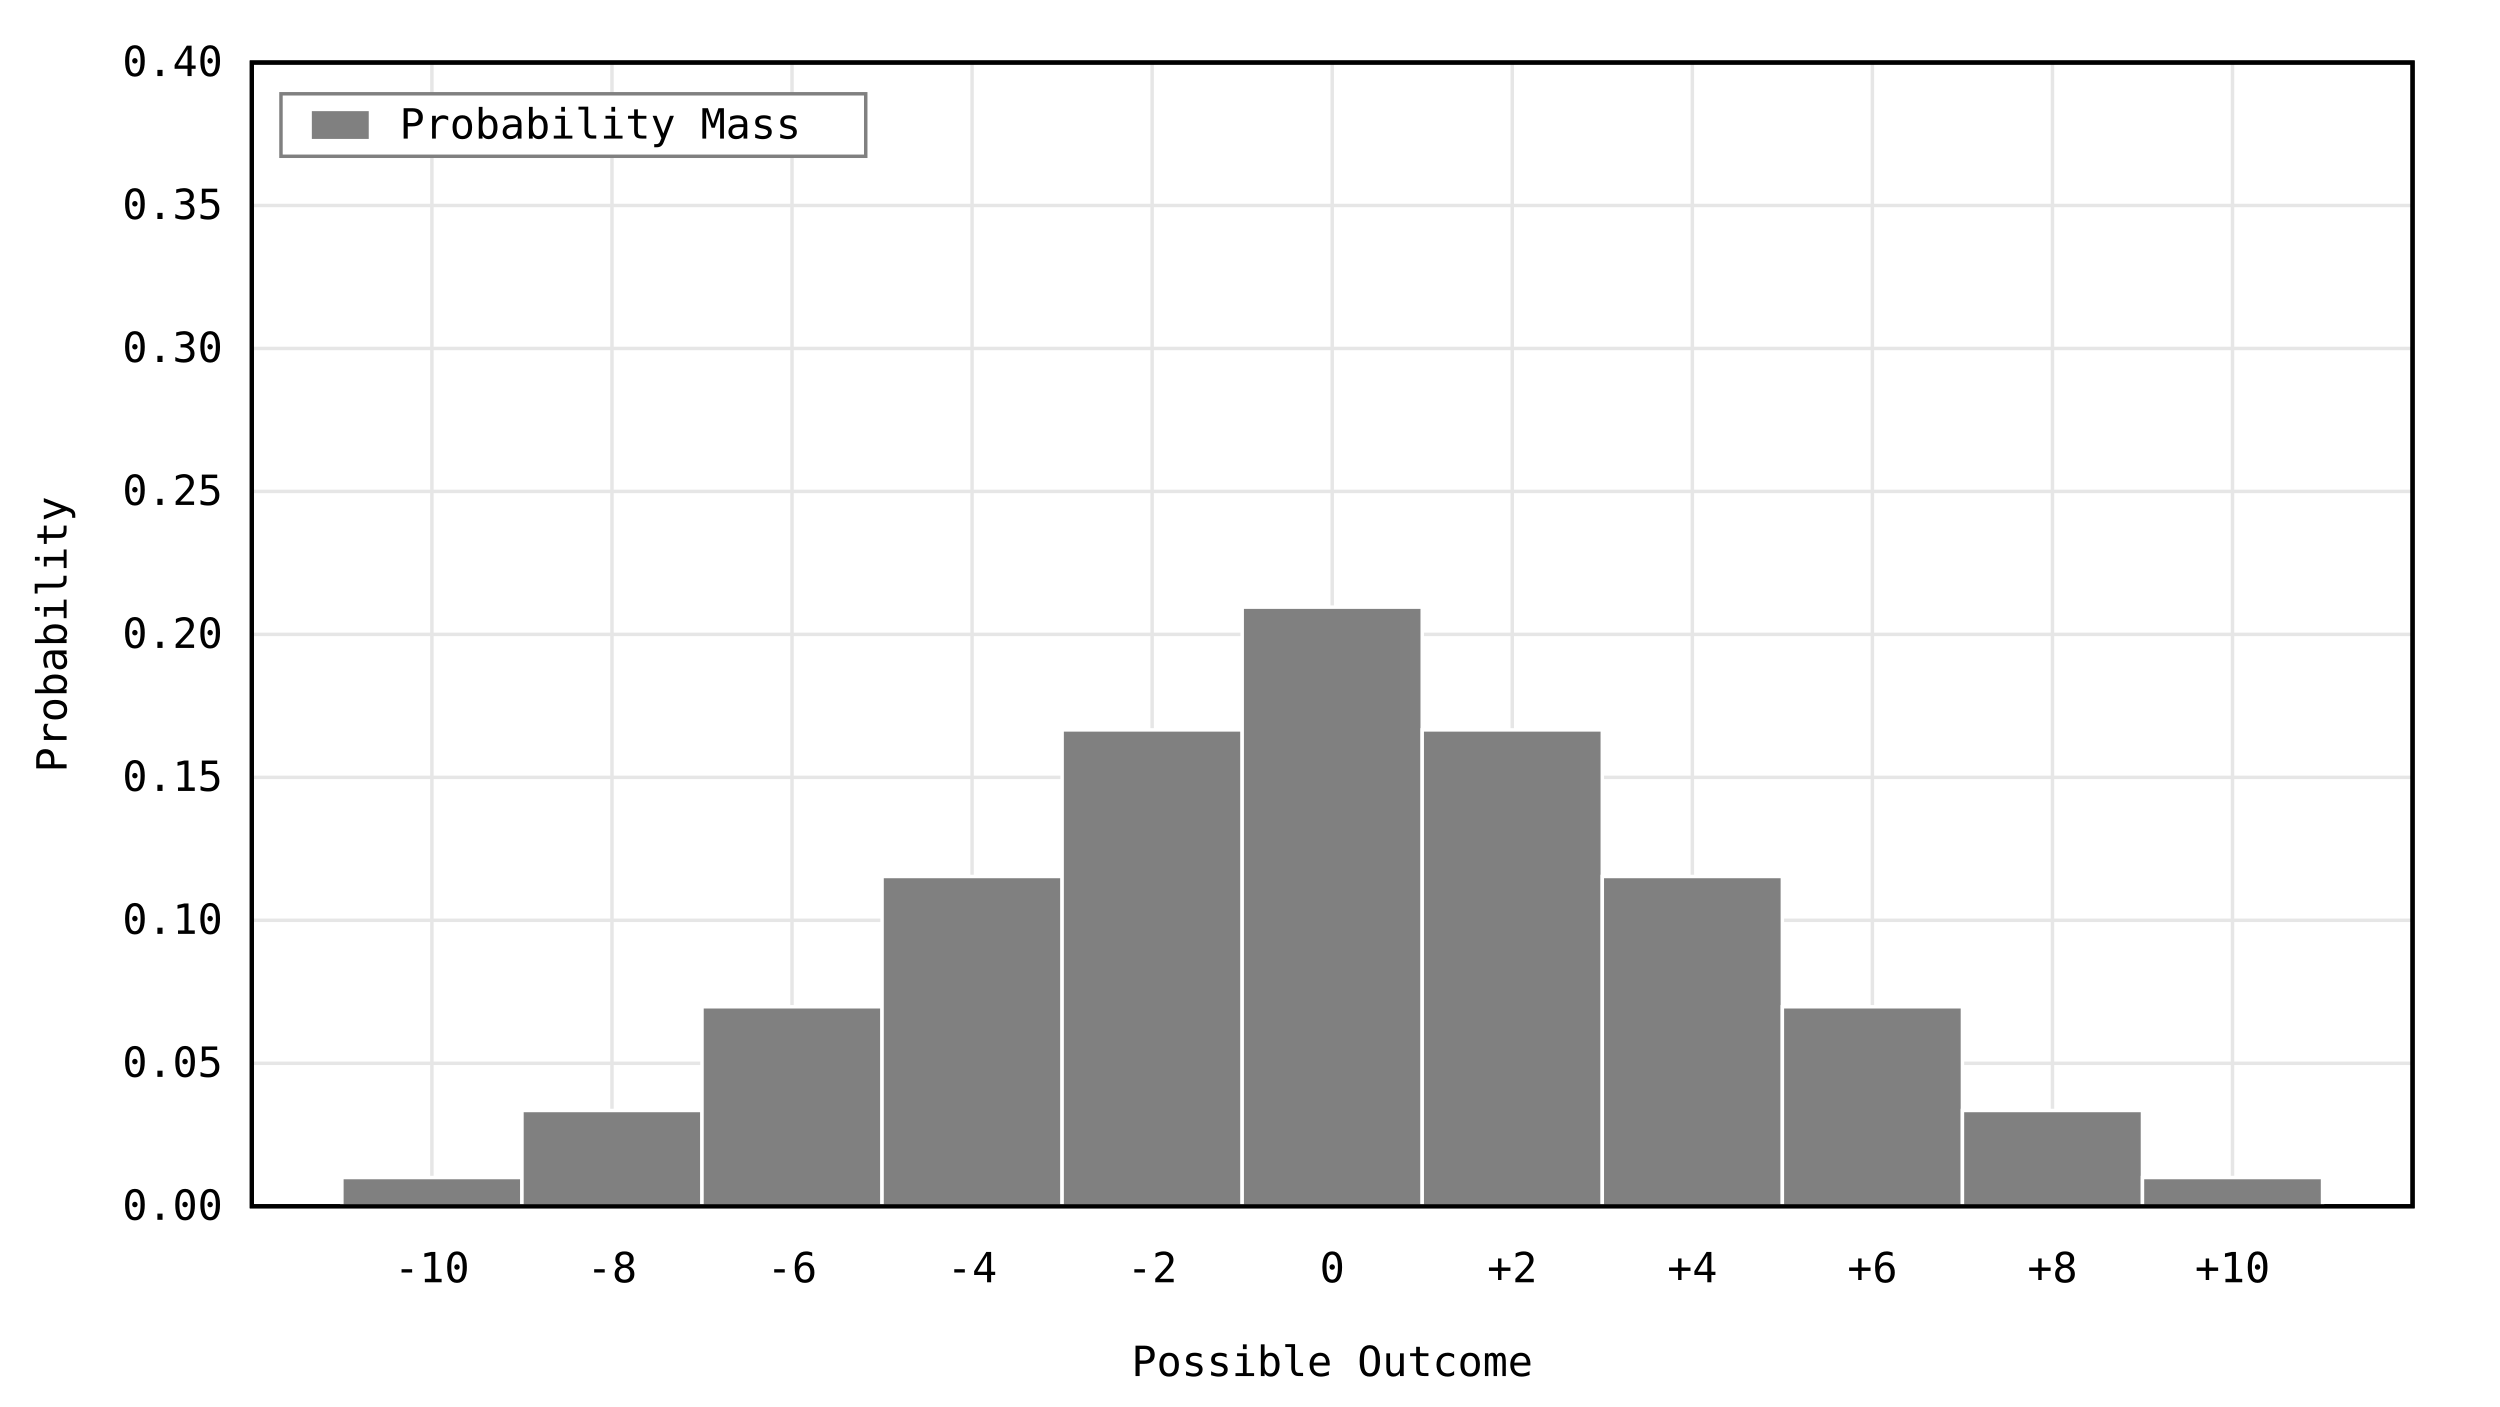
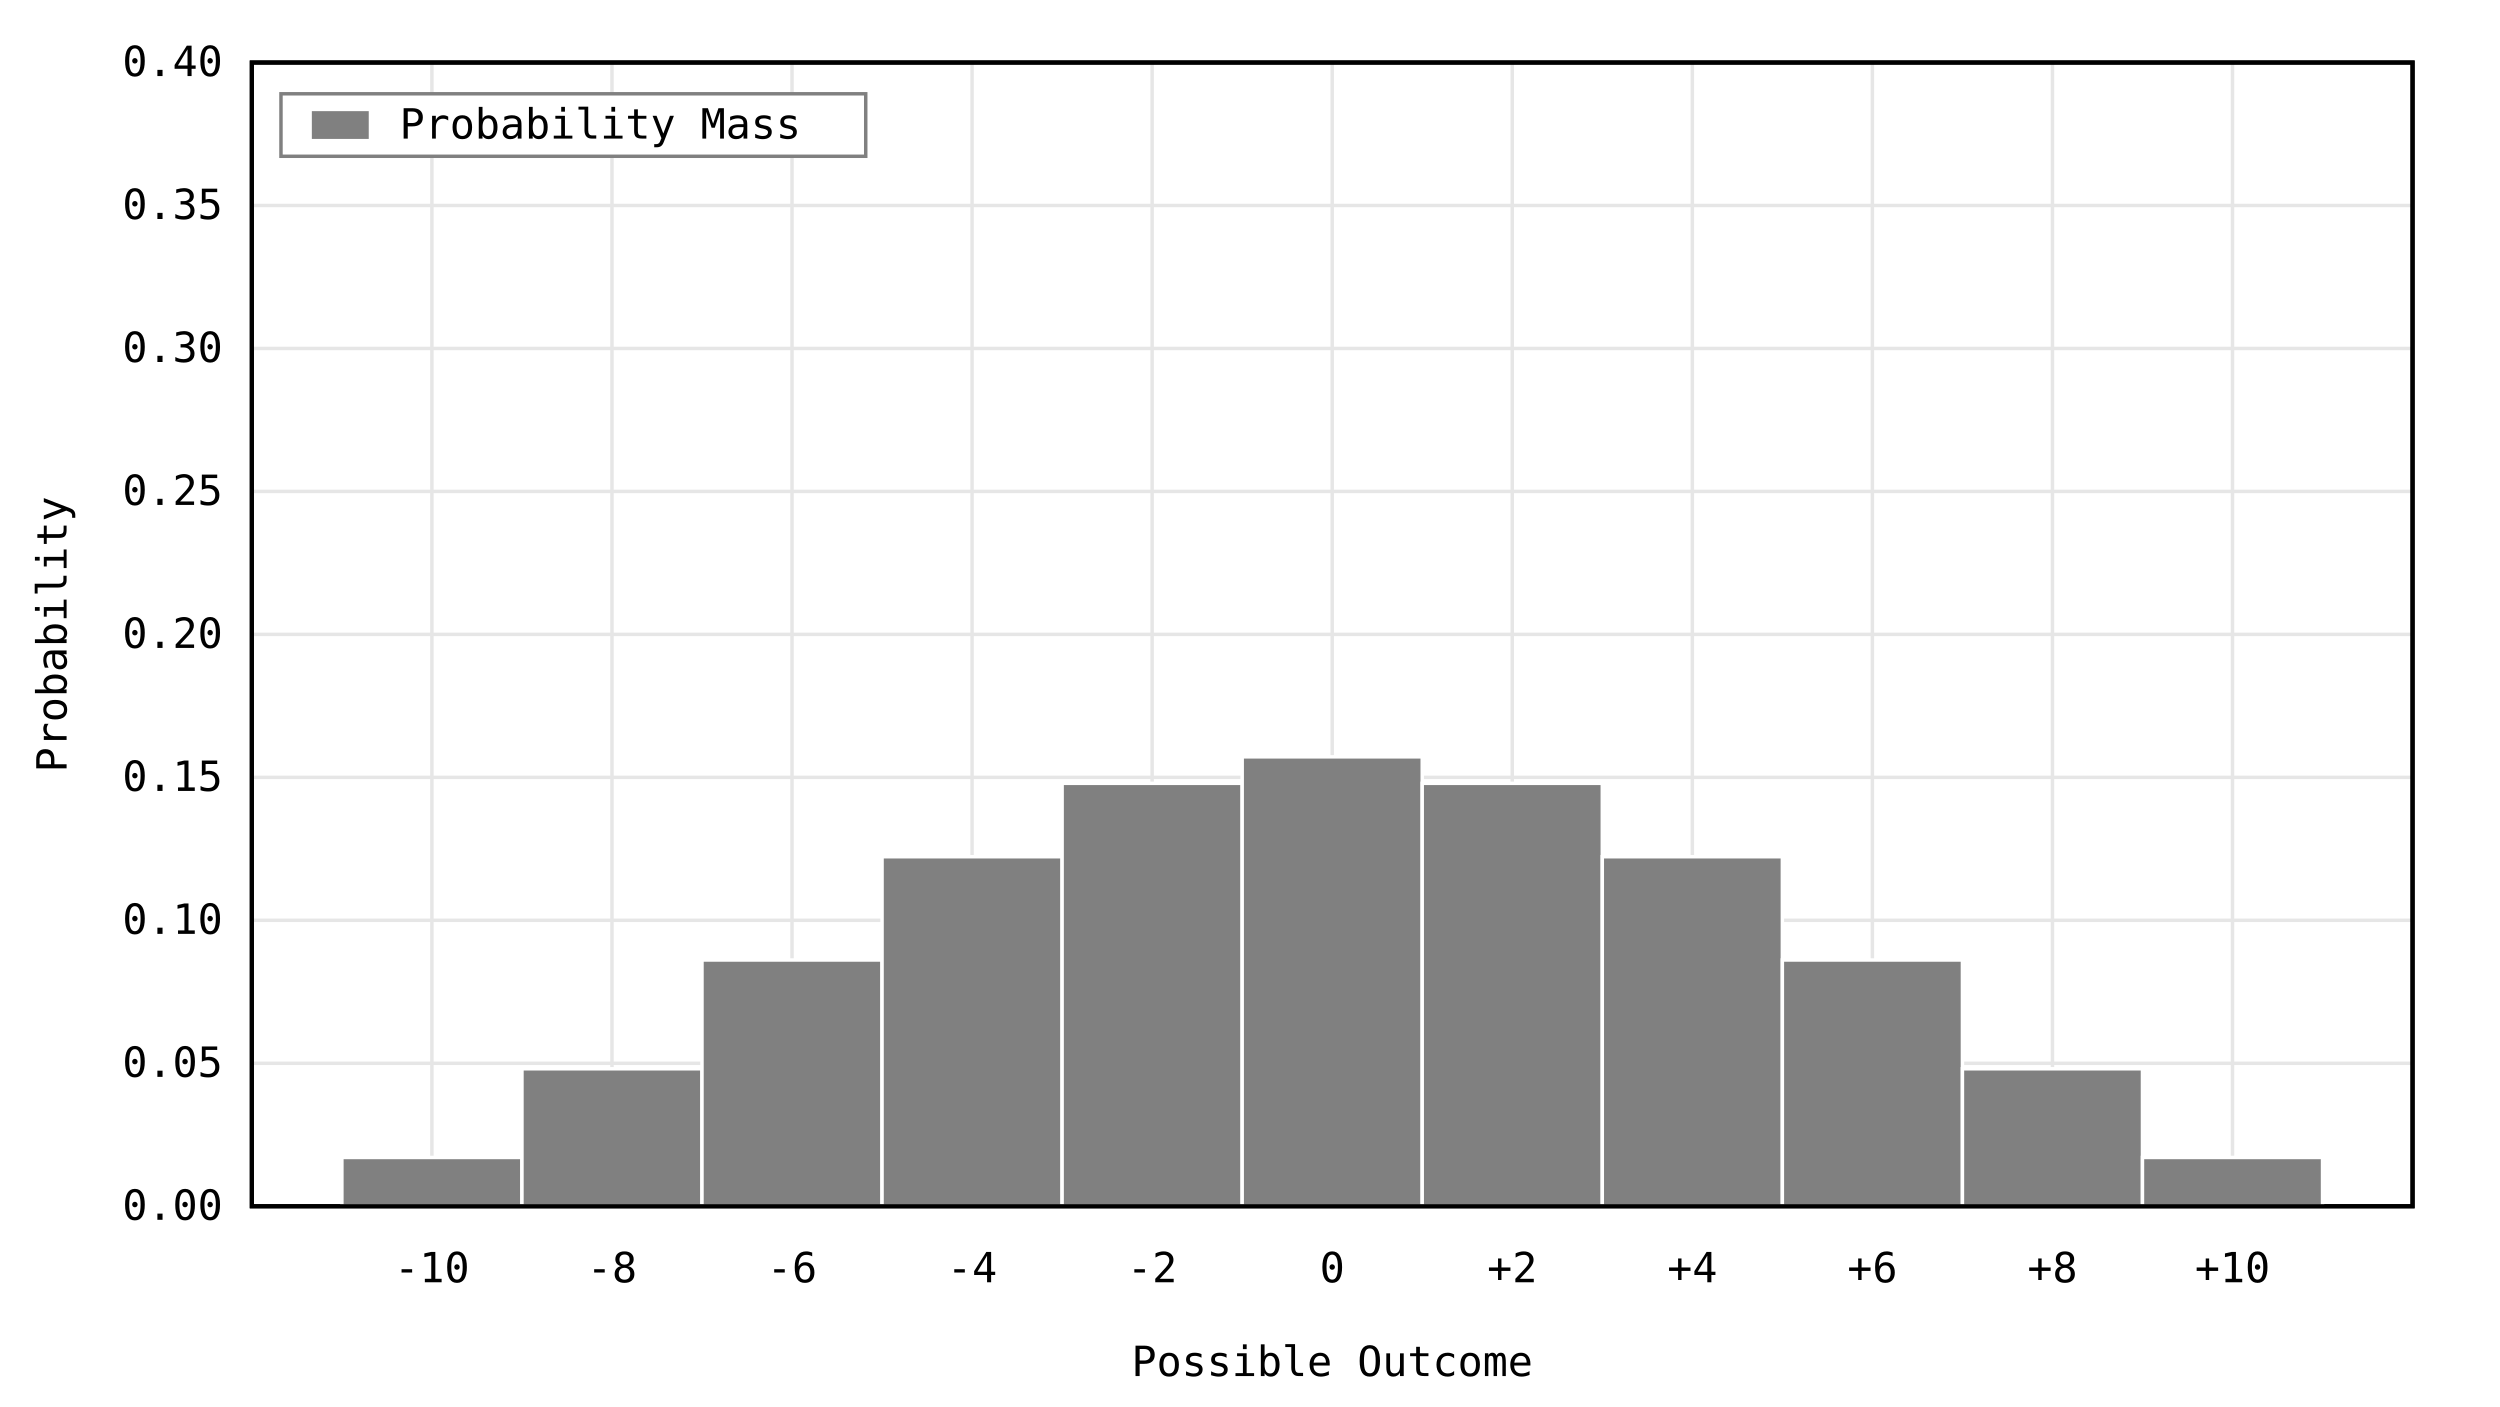
<svg xmlns="http://www.w3.org/2000/svg" xmlns:xlink="http://www.w3.org/1999/xlink" width="720" height="405" viewBox="0 0 720 405">
  <g id="gnuplot_canvas">
    <rect x="0" y="0" width="720" height="405" fill="none" />
    <defs>
      <circle id="gpDot" r="0.5" stroke-width="0.5" stroke="currentColor" />
      <path id="gpPt0" stroke-width="0.222" stroke="currentColor" d="M-1,0 h2 M0,-1 v2" />
      <path id="gpPt1" stroke-width="0.222" stroke="currentColor" d="M-1,-1 L1,1 M1,-1 L-1,1" />
      <path id="gpPt2" stroke-width="0.222" stroke="currentColor" d="M-1,0 L1,0 M0,-1 L0,1 M-1,-1 L1,1 M-1,1 L1,-1" />
      <rect id="gpPt3" stroke-width="0.222" stroke="currentColor" x="-1" y="-1" width="2" height="2" />
      <rect id="gpPt4" stroke-width="0.222" stroke="currentColor" fill="currentColor" x="-1" y="-1" width="2" height="2" />
      <circle id="gpPt5" stroke-width="0.222" stroke="currentColor" cx="0" cy="0" r="1" />
      <use xlink:href="#gpPt5" id="gpPt6" fill="currentColor" stroke="none" />
      <path id="gpPt7" stroke-width="0.222" stroke="currentColor" d="M0,-1.33 L-1.33,0.67 L1.33,0.67 z" />
      <use xlink:href="#gpPt7" id="gpPt8" fill="currentColor" stroke="none" />
      <use xlink:href="#gpPt7" id="gpPt9" stroke="currentColor" transform="rotate(180)" />
      <use xlink:href="#gpPt9" id="gpPt10" fill="currentColor" stroke="none" />
      <use xlink:href="#gpPt3" id="gpPt11" stroke="currentColor" transform="rotate(45)" />
      <use xlink:href="#gpPt11" id="gpPt12" fill="currentColor" stroke="none" />
      <path id="gpPt13" stroke-width="0.222" stroke="currentColor" d="M0,1.330 L1.265,0.411 L0.782,-1.067 L-0.782,-1.076 L-1.265,0.411 z" />
      <use xlink:href="#gpPt13" id="gpPt14" fill="currentColor" stroke="none" />
      <filter id="textbox" filterUnits="objectBoundingBox" x="0" y="0" height="1" width="1">
        <feFlood flood-color="white" flood-opacity="1" result="bgnd" />
        <feComposite in="SourceGraphic" in2="bgnd" operator="atop" />
      </filter>
      <filter id="greybox" filterUnits="objectBoundingBox" x="0" y="0" height="1" width="1">
        <feFlood flood-color="lightgrey" flood-opacity="1" result="grey" />
        <feComposite in="SourceGraphic" in2="grey" operator="atop" />
      </filter>
    </defs>
    <g fill="none" color="white" stroke="currentColor" stroke-width="1.00" stroke-linecap="butt" stroke-linejoin="miter">
</g>
    <g fill="none" color="white" stroke="currentColor" stroke-width="1.20" stroke-linecap="butt" stroke-linejoin="miter">
</g>
    <g fill="none" color="black" stroke="currentColor" stroke-width="1.20" stroke-linecap="butt" stroke-linejoin="miter">
</g>
    <g fill="none" color="black" stroke="black" stroke-width="1.00" stroke-linecap="butt" stroke-linejoin="miter">
</g>
    <g fill="none" color="black" stroke="currentColor" stroke-width="1.00" stroke-linecap="butt" stroke-linejoin="miter">
      <path stroke="rgb(230, 230, 230)" class="gridline" d="M72.53,347.40 L694.82,347.40  " />
    </g>
    <g fill="none" color="black" stroke="rgb(230, 230, 230)" stroke-width="1.20" stroke-linecap="butt" stroke-linejoin="miter">
</g>
    <g fill="none" color="black" stroke="currentColor" stroke-width="1.20" stroke-linecap="butt" stroke-linejoin="miter">
      <path stroke="black" d="M72.53,347.40 M694.82,347.40  " />
      <g transform="translate(64.14,351.30)" stroke="none" fill="black" font-family="Consolas, Menlo, monospace" font-size="12.00" text-anchor="end">
        <text>
          <tspan font-family="Consolas, Menlo, monospace">0.00</tspan>
        </text>
      </g>
    </g>
    <g fill="none" color="black" stroke="currentColor" stroke-width="1.20" stroke-linecap="butt" stroke-linejoin="miter">
</g>
    <g fill="none" color="black" stroke="black" stroke-width="1.00" stroke-linecap="butt" stroke-linejoin="miter">
</g>
    <g fill="none" color="black" stroke="currentColor" stroke-width="1.00" stroke-linecap="butt" stroke-linejoin="miter">
      <path stroke="rgb(230, 230, 230)" class="gridline" d="M72.53,306.23 L694.82,306.23  " />
    </g>
    <g fill="none" color="black" stroke="rgb(230, 230, 230)" stroke-width="1.20" stroke-linecap="butt" stroke-linejoin="miter">
</g>
    <g fill="none" color="black" stroke="currentColor" stroke-width="1.20" stroke-linecap="butt" stroke-linejoin="miter">
      <path stroke="black" d="M72.53,306.23 M694.82,306.23  " />
      <g transform="translate(64.14,310.13)" stroke="none" fill="black" font-family="Consolas, Menlo, monospace" font-size="12.00" text-anchor="end">
        <text>
          <tspan font-family="Consolas, Menlo, monospace">0.05</tspan>
        </text>
      </g>
    </g>
    <g fill="none" color="black" stroke="currentColor" stroke-width="1.20" stroke-linecap="butt" stroke-linejoin="miter">
</g>
    <g fill="none" color="black" stroke="black" stroke-width="1.00" stroke-linecap="butt" stroke-linejoin="miter">
</g>
    <g fill="none" color="black" stroke="currentColor" stroke-width="1.00" stroke-linecap="butt" stroke-linejoin="miter">
      <path stroke="rgb(230, 230, 230)" class="gridline" d="M72.53,265.05 L694.82,265.05  " />
    </g>
    <g fill="none" color="black" stroke="rgb(230, 230, 230)" stroke-width="1.20" stroke-linecap="butt" stroke-linejoin="miter">
</g>
    <g fill="none" color="black" stroke="currentColor" stroke-width="1.20" stroke-linecap="butt" stroke-linejoin="miter">
      <path stroke="black" d="M72.53,265.05 M694.82,265.05  " />
      <g transform="translate(64.14,268.95)" stroke="none" fill="black" font-family="Consolas, Menlo, monospace" font-size="12.00" text-anchor="end">
        <text>
          <tspan font-family="Consolas, Menlo, monospace">0.10</tspan>
        </text>
      </g>
    </g>
    <g fill="none" color="black" stroke="currentColor" stroke-width="1.20" stroke-linecap="butt" stroke-linejoin="miter">
</g>
    <g fill="none" color="black" stroke="black" stroke-width="1.00" stroke-linecap="butt" stroke-linejoin="miter">
</g>
    <g fill="none" color="black" stroke="currentColor" stroke-width="1.00" stroke-linecap="butt" stroke-linejoin="miter">
      <path stroke="rgb(230, 230, 230)" class="gridline" d="M72.53,223.88 L694.82,223.88  " />
    </g>
    <g fill="none" color="black" stroke="rgb(230, 230, 230)" stroke-width="1.20" stroke-linecap="butt" stroke-linejoin="miter">
</g>
    <g fill="none" color="black" stroke="currentColor" stroke-width="1.20" stroke-linecap="butt" stroke-linejoin="miter">
      <path stroke="black" d="M72.53,223.88 M694.82,223.88  " />
      <g transform="translate(64.14,227.78)" stroke="none" fill="black" font-family="Consolas, Menlo, monospace" font-size="12.00" text-anchor="end">
        <text>
          <tspan font-family="Consolas, Menlo, monospace">0.15</tspan>
        </text>
      </g>
    </g>
    <g fill="none" color="black" stroke="currentColor" stroke-width="1.20" stroke-linecap="butt" stroke-linejoin="miter">
</g>
    <g fill="none" color="black" stroke="black" stroke-width="1.00" stroke-linecap="butt" stroke-linejoin="miter">
</g>
    <g fill="none" color="black" stroke="currentColor" stroke-width="1.00" stroke-linecap="butt" stroke-linejoin="miter">
      <path stroke="rgb(230, 230, 230)" class="gridline" d="M72.53,182.70 L694.82,182.70  " />
    </g>
    <g fill="none" color="black" stroke="rgb(230, 230, 230)" stroke-width="1.20" stroke-linecap="butt" stroke-linejoin="miter">
</g>
    <g fill="none" color="black" stroke="currentColor" stroke-width="1.20" stroke-linecap="butt" stroke-linejoin="miter">
      <path stroke="black" d="M72.53,182.70 M694.82,182.70  " />
      <g transform="translate(64.14,186.60)" stroke="none" fill="black" font-family="Consolas, Menlo, monospace" font-size="12.00" text-anchor="end">
        <text>
          <tspan font-family="Consolas, Menlo, monospace">0.20</tspan>
        </text>
      </g>
    </g>
    <g fill="none" color="black" stroke="currentColor" stroke-width="1.20" stroke-linecap="butt" stroke-linejoin="miter">
</g>
    <g fill="none" color="black" stroke="black" stroke-width="1.00" stroke-linecap="butt" stroke-linejoin="miter">
</g>
    <g fill="none" color="black" stroke="currentColor" stroke-width="1.00" stroke-linecap="butt" stroke-linejoin="miter">
      <path stroke="rgb(230, 230, 230)" class="gridline" d="M72.53,141.53 L694.82,141.53  " />
    </g>
    <g fill="none" color="black" stroke="rgb(230, 230, 230)" stroke-width="1.20" stroke-linecap="butt" stroke-linejoin="miter">
</g>
    <g fill="none" color="black" stroke="currentColor" stroke-width="1.20" stroke-linecap="butt" stroke-linejoin="miter">
      <path stroke="black" d="M72.53,141.53 M694.82,141.53  " />
      <g transform="translate(64.14,145.43)" stroke="none" fill="black" font-family="Consolas, Menlo, monospace" font-size="12.00" text-anchor="end">
        <text>
          <tspan font-family="Consolas, Menlo, monospace">0.25</tspan>
        </text>
      </g>
    </g>
    <g fill="none" color="black" stroke="currentColor" stroke-width="1.20" stroke-linecap="butt" stroke-linejoin="miter">
</g>
    <g fill="none" color="black" stroke="black" stroke-width="1.00" stroke-linecap="butt" stroke-linejoin="miter">
</g>
    <g fill="none" color="black" stroke="currentColor" stroke-width="1.00" stroke-linecap="butt" stroke-linejoin="miter">
      <path stroke="rgb(230, 230, 230)" class="gridline" d="M72.53,100.36 L694.82,100.36  " />
    </g>
    <g fill="none" color="black" stroke="rgb(230, 230, 230)" stroke-width="1.20" stroke-linecap="butt" stroke-linejoin="miter">
</g>
    <g fill="none" color="black" stroke="currentColor" stroke-width="1.20" stroke-linecap="butt" stroke-linejoin="miter">
      <path stroke="black" d="M72.53,100.36 M694.82,100.36  " />
      <g transform="translate(64.14,104.26)" stroke="none" fill="black" font-family="Consolas, Menlo, monospace" font-size="12.00" text-anchor="end">
        <text>
          <tspan font-family="Consolas, Menlo, monospace">0.30</tspan>
        </text>
      </g>
    </g>
    <g fill="none" color="black" stroke="currentColor" stroke-width="1.20" stroke-linecap="butt" stroke-linejoin="miter">
</g>
    <g fill="none" color="black" stroke="black" stroke-width="1.00" stroke-linecap="butt" stroke-linejoin="miter">
</g>
    <g fill="none" color="black" stroke="currentColor" stroke-width="1.00" stroke-linecap="butt" stroke-linejoin="miter">
      <path stroke="rgb(230, 230, 230)" class="gridline" d="M72.53,59.18 L694.82,59.18  " />
    </g>
    <g fill="none" color="black" stroke="rgb(230, 230, 230)" stroke-width="1.20" stroke-linecap="butt" stroke-linejoin="miter">
</g>
    <g fill="none" color="black" stroke="currentColor" stroke-width="1.20" stroke-linecap="butt" stroke-linejoin="miter">
      <path stroke="black" d="M72.53,59.18 M694.82,59.18  " />
      <g transform="translate(64.14,63.08)" stroke="none" fill="black" font-family="Consolas, Menlo, monospace" font-size="12.00" text-anchor="end">
        <text>
          <tspan font-family="Consolas, Menlo, monospace">0.35</tspan>
        </text>
      </g>
    </g>
    <g fill="none" color="black" stroke="currentColor" stroke-width="1.20" stroke-linecap="butt" stroke-linejoin="miter">
</g>
    <g fill="none" color="black" stroke="black" stroke-width="1.00" stroke-linecap="butt" stroke-linejoin="miter">
</g>
    <g fill="none" color="black" stroke="currentColor" stroke-width="1.00" stroke-linecap="butt" stroke-linejoin="miter">
      <path stroke="rgb(230, 230, 230)" class="gridline" d="M72.53,18.01 L694.82,18.01  " />
    </g>
    <g fill="none" color="black" stroke="rgb(230, 230, 230)" stroke-width="1.20" stroke-linecap="butt" stroke-linejoin="miter">
</g>
    <g fill="none" color="black" stroke="currentColor" stroke-width="1.20" stroke-linecap="butt" stroke-linejoin="miter">
      <path stroke="black" d="M72.53,18.01 M694.82,18.01  " />
      <g transform="translate(64.14,21.91)" stroke="none" fill="black" font-family="Consolas, Menlo, monospace" font-size="12.00" text-anchor="end">
        <text>
          <tspan font-family="Consolas, Menlo, monospace">0.40</tspan>
        </text>
      </g>
    </g>
    <g fill="none" color="black" stroke="currentColor" stroke-width="1.20" stroke-linecap="butt" stroke-linejoin="miter">
</g>
    <g fill="none" color="black" stroke="black" stroke-width="1.00" stroke-linecap="butt" stroke-linejoin="miter">
</g>
    <g fill="none" color="black" stroke="currentColor" stroke-width="1.00" stroke-linecap="butt" stroke-linejoin="miter">
      <path stroke="rgb(230, 230, 230)" class="gridline" d="M124.39,347.40 L124.39,45.01 M124.39,27.01 L124.39,18.01  " />
    </g>
    <g fill="none" color="black" stroke="rgb(230, 230, 230)" stroke-width="1.20" stroke-linecap="butt" stroke-linejoin="miter">
</g>
    <g fill="none" color="black" stroke="currentColor" stroke-width="1.20" stroke-linecap="butt" stroke-linejoin="miter">
      <path stroke="black" d="M124.39,347.40 M124.39,18.01  " />
      <g transform="translate(124.39,369.30)" stroke="none" fill="black" font-family="Consolas, Menlo, monospace" font-size="12.00" text-anchor="middle">
        <text>
          <tspan font-family="Consolas, Menlo, monospace">-10</tspan>
        </text>
      </g>
    </g>
    <g fill="none" color="black" stroke="currentColor" stroke-width="1.20" stroke-linecap="butt" stroke-linejoin="miter">
</g>
    <g fill="none" color="black" stroke="black" stroke-width="1.00" stroke-linecap="butt" stroke-linejoin="miter">
</g>
    <g fill="none" color="black" stroke="currentColor" stroke-width="1.00" stroke-linecap="butt" stroke-linejoin="miter">
      <path stroke="rgb(230, 230, 230)" class="gridline" d="M176.25,347.40 L176.25,45.01 M176.25,27.01 L176.25,18.01  " />
    </g>
    <g fill="none" color="black" stroke="rgb(230, 230, 230)" stroke-width="1.20" stroke-linecap="butt" stroke-linejoin="miter">
</g>
    <g fill="none" color="black" stroke="currentColor" stroke-width="1.20" stroke-linecap="butt" stroke-linejoin="miter">
      <path stroke="black" d="M176.25,347.40 M176.25,18.01  " />
      <g transform="translate(176.25,369.30)" stroke="none" fill="black" font-family="Consolas, Menlo, monospace" font-size="12.00" text-anchor="middle">
        <text>
          <tspan font-family="Consolas, Menlo, monospace">-8</tspan>
        </text>
      </g>
    </g>
    <g fill="none" color="black" stroke="currentColor" stroke-width="1.20" stroke-linecap="butt" stroke-linejoin="miter">
</g>
    <g fill="none" color="black" stroke="black" stroke-width="1.00" stroke-linecap="butt" stroke-linejoin="miter">
</g>
    <g fill="none" color="black" stroke="currentColor" stroke-width="1.00" stroke-linecap="butt" stroke-linejoin="miter">
      <path stroke="rgb(230, 230, 230)" class="gridline" d="M228.10,347.40 L228.10,45.01 M228.10,27.01 L228.10,18.01  " />
    </g>
    <g fill="none" color="black" stroke="rgb(230, 230, 230)" stroke-width="1.20" stroke-linecap="butt" stroke-linejoin="miter">
</g>
    <g fill="none" color="black" stroke="currentColor" stroke-width="1.20" stroke-linecap="butt" stroke-linejoin="miter">
      <path stroke="black" d="M228.10,347.40 M228.10,18.01  " />
      <g transform="translate(228.10,369.30)" stroke="none" fill="black" font-family="Consolas, Menlo, monospace" font-size="12.00" text-anchor="middle">
        <text>
          <tspan font-family="Consolas, Menlo, monospace">-6</tspan>
        </text>
      </g>
    </g>
    <g fill="none" color="black" stroke="currentColor" stroke-width="1.20" stroke-linecap="butt" stroke-linejoin="miter">
</g>
    <g fill="none" color="black" stroke="black" stroke-width="1.00" stroke-linecap="butt" stroke-linejoin="miter">
</g>
    <g fill="none" color="black" stroke="currentColor" stroke-width="1.00" stroke-linecap="butt" stroke-linejoin="miter">
      <path stroke="rgb(230, 230, 230)" class="gridline" d="M279.96,347.40 L279.96,18.01  " />
    </g>
    <g fill="none" color="black" stroke="rgb(230, 230, 230)" stroke-width="1.20" stroke-linecap="butt" stroke-linejoin="miter">
</g>
    <g fill="none" color="black" stroke="currentColor" stroke-width="1.20" stroke-linecap="butt" stroke-linejoin="miter">
      <path stroke="black" d="M279.96,347.40 M279.96,18.01  " />
      <g transform="translate(279.96,369.30)" stroke="none" fill="black" font-family="Consolas, Menlo, monospace" font-size="12.00" text-anchor="middle">
        <text>
          <tspan font-family="Consolas, Menlo, monospace">-4</tspan>
        </text>
      </g>
    </g>
    <g fill="none" color="black" stroke="currentColor" stroke-width="1.20" stroke-linecap="butt" stroke-linejoin="miter">
</g>
    <g fill="none" color="black" stroke="black" stroke-width="1.00" stroke-linecap="butt" stroke-linejoin="miter">
</g>
    <g fill="none" color="black" stroke="currentColor" stroke-width="1.00" stroke-linecap="butt" stroke-linejoin="miter">
      <path stroke="rgb(230, 230, 230)" class="gridline" d="M331.82,347.40 L331.82,18.01  " />
    </g>
    <g fill="none" color="black" stroke="rgb(230, 230, 230)" stroke-width="1.20" stroke-linecap="butt" stroke-linejoin="miter">
</g>
    <g fill="none" color="black" stroke="currentColor" stroke-width="1.20" stroke-linecap="butt" stroke-linejoin="miter">
      <path stroke="black" d="M331.82,347.40 M331.82,18.01  " />
      <g transform="translate(331.82,369.30)" stroke="none" fill="black" font-family="Consolas, Menlo, monospace" font-size="12.00" text-anchor="middle">
        <text>
          <tspan font-family="Consolas, Menlo, monospace">-2</tspan>
        </text>
      </g>
    </g>
    <g fill="none" color="black" stroke="currentColor" stroke-width="1.20" stroke-linecap="butt" stroke-linejoin="miter">
</g>
    <g fill="none" color="black" stroke="black" stroke-width="1.00" stroke-linecap="butt" stroke-linejoin="miter">
</g>
    <g fill="none" color="black" stroke="currentColor" stroke-width="1.00" stroke-linecap="butt" stroke-linejoin="miter">
      <path stroke="rgb(230, 230, 230)" class="gridline" d="M383.68,347.40 L383.68,18.01  " />
    </g>
    <g fill="none" color="black" stroke="rgb(230, 230, 230)" stroke-width="1.20" stroke-linecap="butt" stroke-linejoin="miter">
</g>
    <g fill="none" color="black" stroke="currentColor" stroke-width="1.20" stroke-linecap="butt" stroke-linejoin="miter">
      <path stroke="black" d="M383.68,347.40 M383.68,18.01  " />
      <g transform="translate(383.68,369.30)" stroke="none" fill="black" font-family="Consolas, Menlo, monospace" font-size="12.00" text-anchor="middle">
        <text>
          <tspan font-family="Consolas, Menlo, monospace"> 0</tspan>
        </text>
      </g>
    </g>
    <g fill="none" color="black" stroke="currentColor" stroke-width="1.20" stroke-linecap="butt" stroke-linejoin="miter">
</g>
    <g fill="none" color="black" stroke="black" stroke-width="1.00" stroke-linecap="butt" stroke-linejoin="miter">
</g>
    <g fill="none" color="black" stroke="currentColor" stroke-width="1.00" stroke-linecap="butt" stroke-linejoin="miter">
      <path stroke="rgb(230, 230, 230)" class="gridline" d="M435.53,347.40 L435.53,18.01  " />
    </g>
    <g fill="none" color="black" stroke="rgb(230, 230, 230)" stroke-width="1.20" stroke-linecap="butt" stroke-linejoin="miter">
</g>
    <g fill="none" color="black" stroke="currentColor" stroke-width="1.20" stroke-linecap="butt" stroke-linejoin="miter">
      <path stroke="black" d="M435.53,347.40 M435.53,18.01  " />
      <g transform="translate(435.53,369.30)" stroke="none" fill="black" font-family="Consolas, Menlo, monospace" font-size="12.00" text-anchor="middle">
        <text>
          <tspan font-family="Consolas, Menlo, monospace">+2</tspan>
        </text>
      </g>
    </g>
    <g fill="none" color="black" stroke="currentColor" stroke-width="1.20" stroke-linecap="butt" stroke-linejoin="miter">
</g>
    <g fill="none" color="black" stroke="black" stroke-width="1.00" stroke-linecap="butt" stroke-linejoin="miter">
</g>
    <g fill="none" color="black" stroke="currentColor" stroke-width="1.00" stroke-linecap="butt" stroke-linejoin="miter">
      <path stroke="rgb(230, 230, 230)" class="gridline" d="M487.39,347.40 L487.39,18.01  " />
    </g>
    <g fill="none" color="black" stroke="rgb(230, 230, 230)" stroke-width="1.20" stroke-linecap="butt" stroke-linejoin="miter">
</g>
    <g fill="none" color="black" stroke="currentColor" stroke-width="1.20" stroke-linecap="butt" stroke-linejoin="miter">
      <path stroke="black" d="M487.39,347.40 M487.39,18.01  " />
      <g transform="translate(487.39,369.30)" stroke="none" fill="black" font-family="Consolas, Menlo, monospace" font-size="12.00" text-anchor="middle">
        <text>
          <tspan font-family="Consolas, Menlo, monospace">+4</tspan>
        </text>
      </g>
    </g>
    <g fill="none" color="black" stroke="currentColor" stroke-width="1.20" stroke-linecap="butt" stroke-linejoin="miter">
</g>
    <g fill="none" color="black" stroke="black" stroke-width="1.00" stroke-linecap="butt" stroke-linejoin="miter">
</g>
    <g fill="none" color="black" stroke="currentColor" stroke-width="1.00" stroke-linecap="butt" stroke-linejoin="miter">
      <path stroke="rgb(230, 230, 230)" class="gridline" d="M539.25,347.40 L539.25,18.01  " />
    </g>
    <g fill="none" color="black" stroke="rgb(230, 230, 230)" stroke-width="1.20" stroke-linecap="butt" stroke-linejoin="miter">
</g>
    <g fill="none" color="black" stroke="currentColor" stroke-width="1.20" stroke-linecap="butt" stroke-linejoin="miter">
      <path stroke="black" d="M539.25,347.40 M539.25,18.01  " />
      <g transform="translate(539.25,369.30)" stroke="none" fill="black" font-family="Consolas, Menlo, monospace" font-size="12.00" text-anchor="middle">
        <text>
          <tspan font-family="Consolas, Menlo, monospace">+6</tspan>
        </text>
      </g>
    </g>
    <g fill="none" color="black" stroke="currentColor" stroke-width="1.20" stroke-linecap="butt" stroke-linejoin="miter">
</g>
    <g fill="none" color="black" stroke="black" stroke-width="1.00" stroke-linecap="butt" stroke-linejoin="miter">
</g>
    <g fill="none" color="black" stroke="currentColor" stroke-width="1.00" stroke-linecap="butt" stroke-linejoin="miter">
      <path stroke="rgb(230, 230, 230)" class="gridline" d="M591.11,347.40 L591.11,18.01  " />
    </g>
    <g fill="none" color="black" stroke="rgb(230, 230, 230)" stroke-width="1.20" stroke-linecap="butt" stroke-linejoin="miter">
</g>
    <g fill="none" color="black" stroke="currentColor" stroke-width="1.20" stroke-linecap="butt" stroke-linejoin="miter">
      <path stroke="black" d="M591.11,347.40 M591.11,18.01  " />
      <g transform="translate(591.11,369.30)" stroke="none" fill="black" font-family="Consolas, Menlo, monospace" font-size="12.00" text-anchor="middle">
        <text>
          <tspan font-family="Consolas, Menlo, monospace">+8</tspan>
        </text>
      </g>
    </g>
    <g fill="none" color="black" stroke="currentColor" stroke-width="1.20" stroke-linecap="butt" stroke-linejoin="miter">
</g>
    <g fill="none" color="black" stroke="black" stroke-width="1.00" stroke-linecap="butt" stroke-linejoin="miter">
</g>
    <g fill="none" color="black" stroke="currentColor" stroke-width="1.00" stroke-linecap="butt" stroke-linejoin="miter">
      <path stroke="rgb(230, 230, 230)" class="gridline" d="M642.96,347.40 L642.96,18.01  " />
    </g>
    <g fill="none" color="black" stroke="rgb(230, 230, 230)" stroke-width="1.20" stroke-linecap="butt" stroke-linejoin="miter">
</g>
    <g fill="none" color="black" stroke="currentColor" stroke-width="1.20" stroke-linecap="butt" stroke-linejoin="miter">
      <path stroke="black" d="M642.96,347.40 M642.96,18.01  " />
      <g transform="translate(642.96,369.30)" stroke="none" fill="black" font-family="Consolas, Menlo, monospace" font-size="12.00" text-anchor="middle">
        <text>
          <tspan font-family="Consolas, Menlo, monospace">+10</tspan>
        </text>
      </g>
    </g>
    <g fill="none" color="black" stroke="currentColor" stroke-width="1.20" stroke-linecap="butt" stroke-linejoin="miter">
</g>
    <g fill="none" color="black" stroke="currentColor" stroke-width="1.20" stroke-linecap="butt" stroke-linejoin="miter">
      <path stroke="black" d="M72.53,18.01 L72.53,347.40 L694.82,347.40 L694.82,18.01 L72.53,18.01 Z  " />
    </g>
    <g fill="none" color="black" stroke="currentColor" stroke-width="1.20" stroke-linecap="butt" stroke-linejoin="miter">
      <g transform="translate(19.18,182.71) rotate(270)" stroke="none" fill="black" font-family="Consolas, Menlo, monospace" font-size="12.00" text-anchor="middle">
        <text>
          <tspan font-family="Consolas, Menlo, monospace">Probability</tspan>
        </text>
      </g>
    </g>
    <g fill="none" color="black" stroke="currentColor" stroke-width="1.20" stroke-linecap="butt" stroke-linejoin="miter">
      <g transform="translate(383.67,396.30)" stroke="none" fill="black" font-family="Consolas, Menlo, monospace" font-size="12.00" text-anchor="middle">
        <text>
          <tspan font-family="Consolas, Menlo, monospace">Possible Outcome</tspan>
        </text>
      </g>
    </g>
    <g fill="none" color="black" stroke="currentColor" stroke-width="1.20" stroke-linecap="butt" stroke-linejoin="miter">
</g>
    <g fill="none" color="black" stroke="currentColor" stroke-width="1.00" stroke-linecap="butt" stroke-linejoin="miter">
</g>
    <g fill="none" color="black" stroke="currentColor" stroke-width="1.00" stroke-linecap="butt" stroke-linejoin="miter">
      <path stroke="rgb(128, 128, 128)" d="M80.92,45.01 L80.92,27.01 L249.33,27.01 L249.33,45.01 L80.92,45.01 Z  " />
    </g>
    <g id="gnuplot_plot_1">
      <g fill="none" color="black" stroke="currentColor" stroke-width="1.00" stroke-linecap="butt" stroke-linejoin="miter">
        <g transform="translate(115.09,39.91)" stroke="none" fill="black" font-family="Consolas, Menlo, monospace" font-size="12.00" text-anchor="start">
          <text>
            <tspan font-family="Consolas, Menlo, monospace">Probability Mass</tspan>
          </text>
        </g>
      </g>
      <g fill="none" color="black" stroke="currentColor" stroke-width="1.00" stroke-linecap="butt" stroke-linejoin="miter">
        <g stroke="none" shape-rendering="crispEdges">
          <polygon fill="rgb(128, 128, 128)" points="89.31,40.51 106.70,40.51 106.70,31.51 89.31,31.51 " />
        </g>
        <path stroke="rgb(255, 255, 255)" d="M89.31,40.51 L106.70,40.51 L106.70,31.51 L89.31,31.51 L89.31,40.51 Z  " />
      </g>
      <g fill="none" color="black" stroke="currentColor" stroke-width="1.00" stroke-linecap="butt" stroke-linejoin="miter">
        <g stroke="none" shape-rendering="crispEdges">
-           <polygon fill="rgb(128, 128, 128)" points="98.46,347.40 150.33,347.40 150.33,339.12 98.46,339.12 " />
-         </g>
-         <path stroke="rgb(255, 255, 255)" d="M98.46,347.40 L98.46,339.13 L150.32,339.13 L150.32,347.40 L98.46,347.40 Z  " />
-       </g>
-       <g fill="none" color="black" stroke="currentColor" stroke-width="1.00" stroke-linecap="butt" stroke-linejoin="miter">
-         <g stroke="none" shape-rendering="crispEdges">
-           <polygon fill="rgb(128, 128, 128)" points="150.32,347.40 202.18,347.40 202.18,319.81 150.32,319.81 " />
-         </g>
-         <path stroke="rgb(255, 255, 255)" d="M150.32,347.40 L150.32,319.82 L202.17,319.82 L202.17,347.40 L150.32,347.40 Z  " />
-       </g>
-       <g fill="none" color="black" stroke="currentColor" stroke-width="1.00" stroke-linecap="butt" stroke-linejoin="miter">
-         <g stroke="none" shape-rendering="crispEdges">
-           <polygon fill="rgb(128, 128, 128)" points="202.17,347.40 254.04,347.40 254.04,289.94 202.17,289.94 " />
-         </g>
-         <path stroke="rgb(255, 255, 255)" d="M202.17,347.40 L202.17,289.95 L254.03,289.95 L254.03,347.40 L202.17,347.40 Z  " />
-       </g>
-       <g fill="none" color="black" stroke="currentColor" stroke-width="1.00" stroke-linecap="butt" stroke-linejoin="miter">
-         <g stroke="none" shape-rendering="crispEdges">
-           <polygon fill="rgb(128, 128, 128)" points="254.03,347.40 305.90,347.40 305.90,252.42 254.03,252.42 " />
-         </g>
-         <path stroke="rgb(255, 255, 255)" d="M254.03,347.40 L254.03,252.43 L305.89,252.43 L305.89,347.40 L254.03,347.40 Z  " />
-       </g>
-       <g fill="none" color="black" stroke="currentColor" stroke-width="1.00" stroke-linecap="butt" stroke-linejoin="miter">
-         <g stroke="none" shape-rendering="crispEdges">
-           <polygon fill="rgb(128, 128, 128)" points="305.89,347.40 357.76,347.40 357.76,210.20 305.89,210.20 " />
-         </g>
-         <path stroke="rgb(255, 255, 255)" d="M305.89,347.40 L305.89,210.21 L357.75,210.21 L357.75,347.40 L305.89,347.40 Z  " />
-       </g>
-       <g fill="none" color="black" stroke="currentColor" stroke-width="1.00" stroke-linecap="butt" stroke-linejoin="miter">
-         <g stroke="none" shape-rendering="crispEdges">
-           <polygon fill="rgb(128, 128, 128)" points="357.75,347.40 409.61,347.40 409.61,174.85 357.75,174.85 " />
-         </g>
-         <path stroke="rgb(255, 255, 255)" d="M357.75,347.40 L357.75,174.86 L409.60,174.86 L409.60,347.40 L357.75,347.40 Z  " />
-       </g>
-       <g fill="none" color="black" stroke="currentColor" stroke-width="1.00" stroke-linecap="butt" stroke-linejoin="miter">
-         <g stroke="none" shape-rendering="crispEdges">
-           <polygon fill="rgb(128, 128, 128)" points="409.60,347.40 461.47,347.40 461.47,210.20 409.60,210.20 " />
-         </g>
-         <path stroke="rgb(255, 255, 255)" d="M409.60,347.40 L409.60,210.21 L461.46,210.21 L461.46,347.40 L409.60,347.40 Z  " />
-       </g>
-       <g fill="none" color="black" stroke="currentColor" stroke-width="1.00" stroke-linecap="butt" stroke-linejoin="miter">
-         <g stroke="none" shape-rendering="crispEdges">
-           <polygon fill="rgb(128, 128, 128)" points="461.46,347.40 513.33,347.40 513.33,252.42 461.46,252.42 " />
-         </g>
-         <path stroke="rgb(255, 255, 255)" d="M461.46,347.40 L461.46,252.43 L513.32,252.43 L513.32,347.40 L461.46,347.40 Z  " />
-       </g>
-       <g fill="none" color="black" stroke="currentColor" stroke-width="1.00" stroke-linecap="butt" stroke-linejoin="miter">
-         <g stroke="none" shape-rendering="crispEdges">
-           <polygon fill="rgb(128, 128, 128)" points="513.32,347.40 565.19,347.40 565.19,289.94 513.32,289.94 " />
-         </g>
-         <path stroke="rgb(255, 255, 255)" d="M513.32,347.40 L513.32,289.95 L565.18,289.95 L565.18,347.40 L513.32,347.40 Z  " />
-       </g>
-       <g fill="none" color="black" stroke="currentColor" stroke-width="1.00" stroke-linecap="butt" stroke-linejoin="miter">
-         <g stroke="none" shape-rendering="crispEdges">
-           <polygon fill="rgb(128, 128, 128)" points="565.18,347.40 617.04,347.40 617.04,319.81 565.18,319.81 " />
-         </g>
-         <path stroke="rgb(255, 255, 255)" d="M565.18,347.40 L565.18,319.82 L617.03,319.82 L617.03,347.40 L565.18,347.40 Z  " />
-       </g>
-       <g fill="none" color="black" stroke="currentColor" stroke-width="1.00" stroke-linecap="butt" stroke-linejoin="miter">
-         <g stroke="none" shape-rendering="crispEdges">
-           <polygon fill="rgb(128, 128, 128)" points="617.03,347.40 668.90,347.40 668.90,339.12 617.03,339.12 " />
-         </g>
-         <path stroke="rgb(255, 255, 255)" d="M617.03,347.40 L617.03,339.13 L668.89,339.13 L668.89,347.40 L617.03,347.40 Z  " />
+           <polygon fill="rgb(128, 128, 128)" points="98.46,347.40 150.33,347.40 150.33,333.34 98.46,333.34 " />
+         </g>
+         <path stroke="rgb(255, 255, 255)" d="M98.46,347.40 L98.46,333.35 L150.32,333.35 L150.32,347.40 L98.46,347.40 Z  " />
+       </g>
+       <g fill="none" color="black" stroke="currentColor" stroke-width="1.00" stroke-linecap="butt" stroke-linejoin="miter">
+         <g stroke="none" shape-rendering="crispEdges">
+           <polygon fill="rgb(128, 128, 128)" points="150.32,347.40 202.18,347.40 202.18,307.80 150.32,307.80 " />
+         </g>
+         <path stroke="rgb(255, 255, 255)" d="M150.32,347.40 L150.32,307.81 L202.17,307.81 L202.17,347.40 L150.32,347.40 Z  " />
+       </g>
+       <g fill="none" color="black" stroke="currentColor" stroke-width="1.00" stroke-linecap="butt" stroke-linejoin="miter">
+         <g stroke="none" shape-rendering="crispEdges">
+           <polygon fill="rgb(128, 128, 128)" points="202.17,347.40 254.04,347.40 254.04,276.47 202.17,276.47 " />
+         </g>
+         <path stroke="rgb(255, 255, 255)" d="M202.17,347.40 L202.17,276.48 L254.03,276.48 L254.03,347.40 L202.17,347.40 Z  " />
+       </g>
+       <g fill="none" color="black" stroke="currentColor" stroke-width="1.00" stroke-linecap="butt" stroke-linejoin="miter">
+         <g stroke="none" shape-rendering="crispEdges">
+           <polygon fill="rgb(128, 128, 128)" points="254.03,347.40 305.90,347.40 305.90,246.73 254.03,246.73 " />
+         </g>
+         <path stroke="rgb(255, 255, 255)" d="M254.03,347.40 L254.03,246.74 L305.89,246.74 L305.89,347.40 L254.03,347.40 Z  " />
+       </g>
+       <g fill="none" color="black" stroke="currentColor" stroke-width="1.00" stroke-linecap="butt" stroke-linejoin="miter">
+         <g stroke="none" shape-rendering="crispEdges">
+           <polygon fill="rgb(128, 128, 128)" points="305.89,347.40 357.76,347.40 357.76,225.59 305.89,225.59 " />
+         </g>
+         <path stroke="rgb(255, 255, 255)" d="M305.89,347.40 L305.89,225.60 L357.75,225.60 L357.75,347.40 L305.89,347.40 Z  " />
+       </g>
+       <g fill="none" color="black" stroke="currentColor" stroke-width="1.00" stroke-linecap="butt" stroke-linejoin="miter">
+         <g stroke="none" shape-rendering="crispEdges">
+           <polygon fill="rgb(128, 128, 128)" points="357.75,347.40 409.61,347.40 409.61,217.96 357.75,217.96 " />
+         </g>
+         <path stroke="rgb(255, 255, 255)" d="M357.75,347.40 L357.75,217.97 L409.60,217.97 L409.60,347.40 L357.75,347.40 Z  " />
+       </g>
+       <g fill="none" color="black" stroke="currentColor" stroke-width="1.00" stroke-linecap="butt" stroke-linejoin="miter">
+         <g stroke="none" shape-rendering="crispEdges">
+           <polygon fill="rgb(128, 128, 128)" points="409.60,347.40 461.47,347.40 461.47,225.59 409.60,225.59 " />
+         </g>
+         <path stroke="rgb(255, 255, 255)" d="M409.60,347.40 L409.60,225.60 L461.46,225.60 L461.46,347.40 L409.60,347.40 Z  " />
+       </g>
+       <g fill="none" color="black" stroke="currentColor" stroke-width="1.00" stroke-linecap="butt" stroke-linejoin="miter">
+         <g stroke="none" shape-rendering="crispEdges">
+           <polygon fill="rgb(128, 128, 128)" points="461.46,347.40 513.33,347.40 513.33,246.73 461.46,246.73 " />
+         </g>
+         <path stroke="rgb(255, 255, 255)" d="M461.46,347.40 L461.46,246.74 L513.32,246.74 L513.32,347.40 L461.46,347.40 Z  " />
+       </g>
+       <g fill="none" color="black" stroke="currentColor" stroke-width="1.00" stroke-linecap="butt" stroke-linejoin="miter">
+         <g stroke="none" shape-rendering="crispEdges">
+           <polygon fill="rgb(128, 128, 128)" points="513.32,347.40 565.19,347.40 565.19,276.47 513.32,276.47 " />
+         </g>
+         <path stroke="rgb(255, 255, 255)" d="M513.32,347.40 L513.32,276.48 L565.18,276.48 L565.18,347.40 L513.32,347.40 Z  " />
+       </g>
+       <g fill="none" color="black" stroke="currentColor" stroke-width="1.00" stroke-linecap="butt" stroke-linejoin="miter">
+         <g stroke="none" shape-rendering="crispEdges">
+           <polygon fill="rgb(128, 128, 128)" points="565.18,347.40 617.04,347.40 617.04,307.80 565.18,307.80 " />
+         </g>
+         <path stroke="rgb(255, 255, 255)" d="M565.18,347.40 L565.18,307.81 L617.03,307.81 L617.03,347.40 L565.18,347.40 Z  " />
+       </g>
+       <g fill="none" color="black" stroke="currentColor" stroke-width="1.00" stroke-linecap="butt" stroke-linejoin="miter">
+         <g stroke="none" shape-rendering="crispEdges">
+           <polygon fill="rgb(128, 128, 128)" points="617.03,347.40 668.90,347.40 668.90,333.34 617.03,333.34 " />
+         </g>
+         <path stroke="rgb(255, 255, 255)" d="M617.03,347.40 L617.03,333.35 L668.89,333.35 L668.89,347.40 L617.03,347.40 Z  " />
      </g>
      <g fill="none" color="black" stroke="currentColor" stroke-width="1.00" stroke-linecap="butt" stroke-linejoin="miter">
</g>
    </g>
    <g fill="none" color="white" stroke="rgb(128, 128, 128)" stroke-width="2.00" stroke-linecap="butt" stroke-linejoin="miter">
</g>
    <g fill="none" color="black" stroke="currentColor" stroke-width="2.00" stroke-linecap="butt" stroke-linejoin="miter">
</g>
    <g fill="none" color="black" stroke="black" stroke-width="1.20" stroke-linecap="butt" stroke-linejoin="miter">
</g>
    <g fill="none" color="black" stroke="currentColor" stroke-width="1.20" stroke-linecap="butt" stroke-linejoin="miter">
      <path stroke="black" d="M72.53,18.01 L72.53,347.40 L694.82,347.40 L694.82,18.01 L72.53,18.01 Z  " />
    </g>
    <g fill="none" color="black" stroke="currentColor" stroke-width="1.20" stroke-linecap="butt" stroke-linejoin="miter">
</g>
  </g>
</svg>
